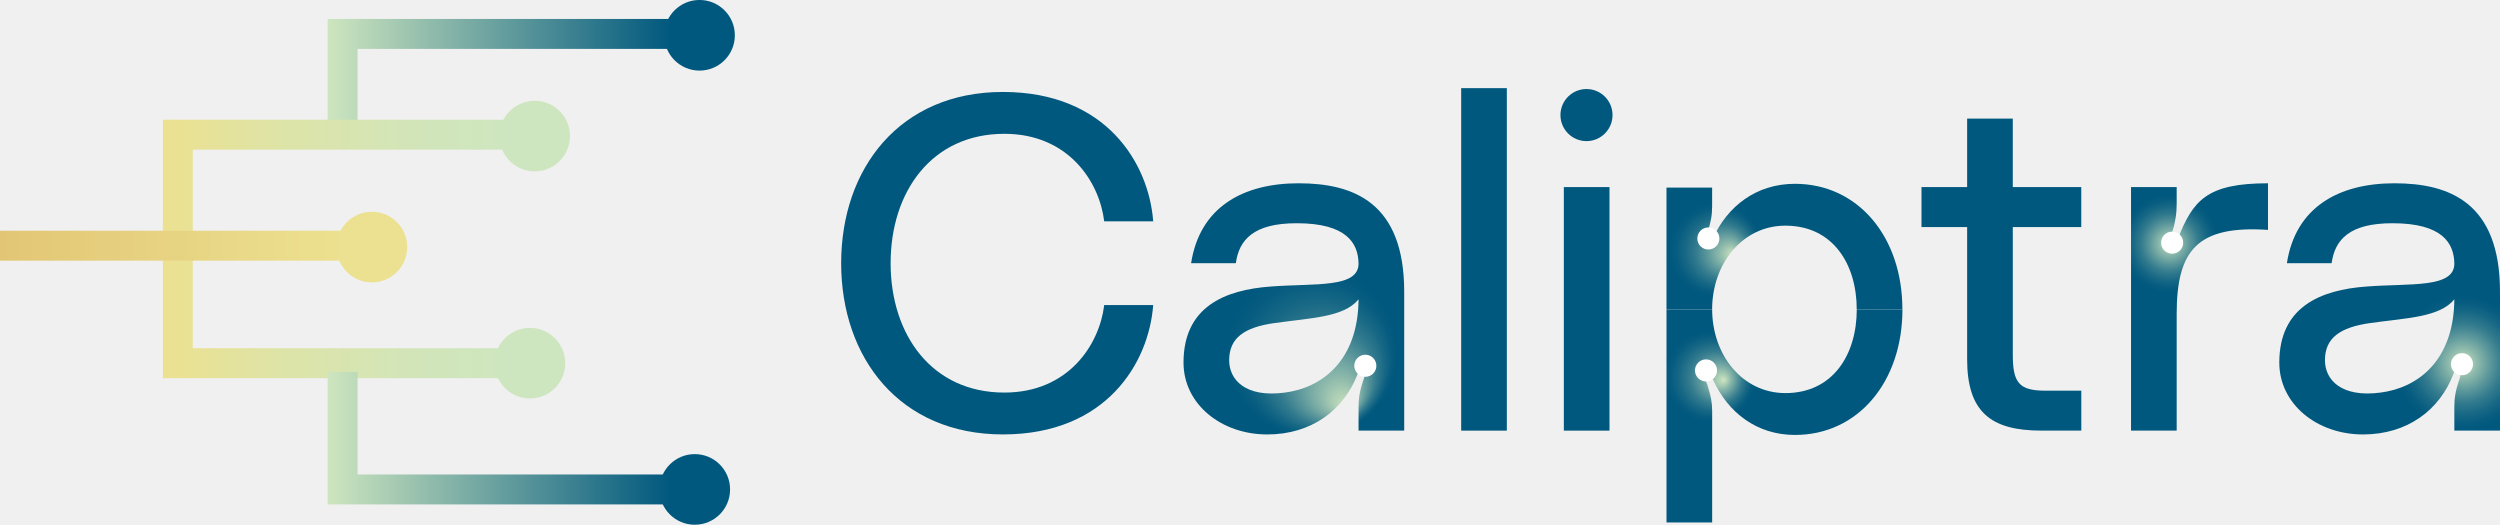
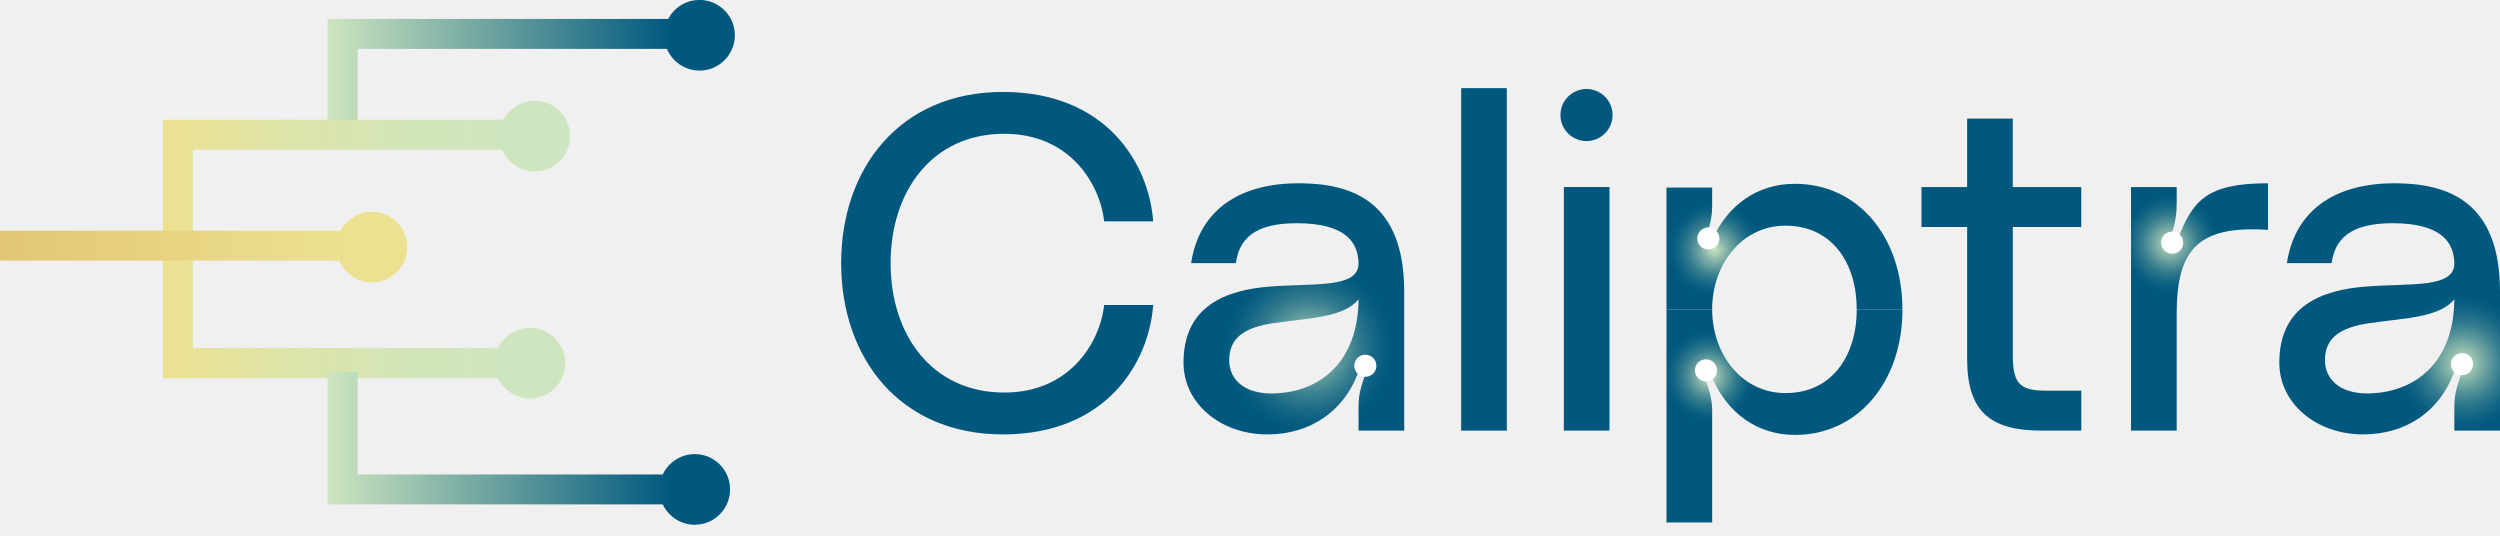
- <svg xmlns="http://www.w3.org/2000/svg" xmlns:xlink="http://www.w3.org/1999/xlink" viewBox="0 0 5804.92 1218.43">
+ <svg xmlns="http://www.w3.org/2000/svg" width="98" height="21" viewBox="0 0 98 21" fill="none">
+   <g clip-path="url(#clip0_2752_32400)">
+     <path d="M27.422 2.767C27.148 2.767 26.88 2.686 26.652 2.533C26.425 2.381 26.247 2.165 26.142 1.912C26.038 1.659 26.01 1.381 26.064 1.112C26.117 0.844 26.249 0.597 26.443 0.404C26.636 0.21 26.883 0.078 27.151 0.025C27.42 -0.029 27.698 -0.001 27.951 0.103C28.204 0.208 28.42 0.386 28.573 0.613C28.725 0.841 28.806 1.109 28.806 1.382C28.806 1.75 28.66 2.102 28.4 2.361C28.141 2.621 27.789 2.767 27.422 2.767Z" fill="#00587E" />
+     <path fill-rule="evenodd" clip-rule="evenodd" d="M12.844 0.742H26.312V1.916H14.017V4.792H12.844V0.742Z" fill="url(#paint0_linear_2752_32400)" />
+     <path d="M20.962 6.718C20.688 6.718 20.42 6.637 20.192 6.485C19.965 6.332 19.787 6.116 19.683 5.863C19.578 5.61 19.55 5.332 19.604 5.063C19.657 4.795 19.789 4.548 19.983 4.355C20.176 4.161 20.423 4.029 20.691 3.976C20.96 3.922 21.238 3.95 21.491 4.055C21.744 4.159 21.96 4.337 22.113 4.564C22.265 4.792 22.346 5.06 22.346 5.334C22.346 5.515 22.31 5.695 22.241 5.863C22.171 6.031 22.069 6.184 21.94 6.312C21.812 6.441 21.659 6.543 21.491 6.613C21.323 6.682 21.143 6.718 20.962 6.718Z" fill="#CEE6BF" />
+     <path fill-rule="evenodd" clip-rule="evenodd" d="M6.383 4.693H19.851V5.867H7.556V9.666H6.383V4.693Z" fill="url(#paint1_linear_2752_32400)" />
+     <path d="M20.774 15.62C20.5 15.62 20.233 15.539 20.005 15.387C19.777 15.235 19.6 15.019 19.495 14.766C19.39 14.513 19.363 14.234 19.416 13.966C19.47 13.697 19.602 13.451 19.795 13.257C19.989 13.063 20.235 12.932 20.504 12.878C20.773 12.825 21.051 12.852 21.304 12.957C21.557 13.062 21.773 13.239 21.925 13.467C22.077 13.694 22.158 13.962 22.158 14.236C22.158 14.418 22.122 14.598 22.053 14.766C21.983 14.934 21.881 15.086 21.753 15.215C21.624 15.343 21.472 15.445 21.304 15.515C21.136 15.584 20.956 15.62 20.774 15.62Z" fill="#CEE6BF" />
+     <path fill-rule="evenodd" clip-rule="evenodd" d="M6.383 14.823H19.851V13.649H7.556V9.629H6.383V14.823Z" fill="url(#paint2_linear_2752_32400)" />
+     <path d="M27.235 20.57C26.961 20.57 26.694 20.488 26.466 20.336C26.238 20.184 26.061 19.968 25.956 19.715C25.851 19.462 25.824 19.184 25.877 18.915C25.931 18.646 26.062 18.4 26.256 18.206C26.45 18.013 26.696 17.881 26.965 17.827C27.233 17.774 27.512 17.801 27.765 17.906C28.018 18.011 28.234 18.188 28.386 18.416C28.538 18.644 28.619 18.911 28.619 19.185C28.619 19.552 28.473 19.904 28.214 20.164C27.954 20.424 27.602 20.57 27.235 20.57Z" fill="#00587E" />
+     <path fill-rule="evenodd" clip-rule="evenodd" d="M12.844 19.772H26.312V18.599H14.017V14.578H12.844V19.772Z" fill="url(#paint3_linear_2752_32400)" />
+     <path d="M14.578 11.069C14.304 11.069 14.036 10.988 13.809 10.836C13.581 10.684 13.403 10.468 13.299 10.215C13.194 9.962 13.166 9.684 13.22 9.415C13.273 9.147 13.405 8.9 13.599 8.706C13.792 8.513 14.039 8.381 14.308 8.327C14.576 8.274 14.854 8.301 15.107 8.406C15.36 8.511 15.577 8.688 15.729 8.916C15.881 9.144 15.962 9.411 15.962 9.685C15.962 10.052 15.816 10.404 15.557 10.664C15.297 10.924 14.945 11.069 14.578 11.069Z" fill="#ECE190" />
+     <path fill-rule="evenodd" clip-rule="evenodd" d="M0 9.043H13.469V10.216H0V9.043Z" fill="url(#paint4_linear_2752_32400)" />
+     <path d="M62.191 5.53C62.755 5.53 63.212 5.073 63.212 4.509C63.212 3.945 62.755 3.488 62.191 3.488C61.627 3.488 61.17 3.945 61.17 4.509C61.17 5.073 61.627 5.53 62.191 5.53Z" fill="#00587E" />
+     <path d="M32.974 10.316C32.974 14.027 35.267 17.029 39.313 17.029C43.378 17.029 45.038 14.213 45.205 11.957H43.285C43.099 13.505 41.886 15.388 39.369 15.388C36.535 15.388 34.912 13.132 34.912 10.316C34.912 7.501 36.535 5.244 39.369 5.244C41.886 5.244 43.098 7.128 43.285 8.675H45.205C45.038 6.419 43.378 3.604 39.313 3.604C35.267 3.604 32.974 6.606 32.974 10.316Z" fill="#00587E" />
+     <path d="M46.394 14.214C46.394 15.836 47.867 17.029 49.675 17.029C51.409 17.029 52.677 16.078 53.218 14.661C53.255 14.568 53.292 14.419 53.441 14.476C53.572 14.532 53.498 14.681 53.46 14.848C53.292 15.333 53.255 15.613 53.255 15.967V16.88H55.045V11.435C55.045 7.929 53.05 7.184 50.905 7.184C48.705 7.184 47.027 8.134 46.691 10.316H48.444C48.575 9.384 49.153 8.75 50.831 8.75C52.789 8.75 53.236 9.533 53.255 10.316C53.273 11.304 51.539 11.099 49.824 11.23C47.997 11.361 46.394 12.031 46.394 14.214ZM53.255 11.734C53.236 14.139 51.82 15.202 50.365 15.389C48.818 15.594 48.184 14.885 48.184 14.121C48.184 13.244 48.78 12.834 49.936 12.666C51.391 12.46 52.677 12.441 53.255 11.733V11.734Z" fill="url(#paint5_radial_2752_32400)" />
+     <path d="M57.278 3.455V16.88H59.068V3.455H57.278Z" fill="#00587E" />
+     <path d="M61.303 16.879H63.092V7.332H61.303V16.879Z" fill="#00587E" />
+     <path d="M81.586 8.899V7.333H78.901V4.648H77.112V7.333H75.322V8.899H77.112V14.082C77.112 16.152 78.044 16.879 80.021 16.879H81.587V15.313H80.17C79.126 15.313 78.902 14.978 78.902 13.896V8.899H81.586Z" fill="#00587E" />
+     <path d="M85.176 9.552C85.027 9.514 85.083 9.365 85.121 9.216C85.288 8.657 85.326 8.358 85.326 7.967V7.333H83.536V16.88H85.326V12.311C85.326 9.812 86.127 8.824 88.906 9.011V7.184C86.5 7.184 85.96 7.855 85.363 9.384C85.326 9.477 85.27 9.57 85.176 9.552Z" fill="url(#paint6_radial_2752_32400)" />
+     <path d="M89.349 14.214C89.349 15.836 90.822 17.029 92.63 17.029C94.364 17.029 95.632 16.078 96.173 14.661C96.21 14.568 96.248 14.419 96.397 14.476C96.527 14.532 96.453 14.681 96.415 14.848C96.248 15.333 96.21 15.613 96.21 15.967V16.88H98V11.435C98 7.929 96.005 7.184 93.86 7.184C91.66 7.184 89.982 8.134 89.646 10.316H91.399C91.53 9.384 92.108 8.75 93.786 8.75C95.744 8.75 96.191 9.533 96.21 10.316C96.228 11.304 94.494 11.099 92.779 11.23C90.952 11.361 89.349 12.031 89.349 14.214ZM96.21 11.733C96.192 14.139 94.775 15.201 93.32 15.388C91.772 15.593 91.138 14.884 91.138 14.12C91.138 13.243 91.735 12.833 92.891 12.666C94.346 12.46 95.632 12.441 96.21 11.733Z" fill="url(#paint7_radial_2752_32400)" />
+     <path d="M53.954 14.337C53.954 14.423 53.928 14.506 53.881 14.578C53.833 14.649 53.766 14.704 53.687 14.737C53.607 14.77 53.52 14.778 53.436 14.762C53.352 14.745 53.275 14.704 53.215 14.643C53.154 14.583 53.113 14.506 53.096 14.422C53.08 14.338 53.088 14.251 53.121 14.171C53.154 14.092 53.209 14.025 53.28 13.977C53.351 13.93 53.435 13.904 53.521 13.904C53.578 13.904 53.634 13.915 53.686 13.937C53.739 13.959 53.787 13.991 53.827 14.031C53.867 14.071 53.899 14.119 53.921 14.171C53.942 14.224 53.954 14.28 53.954 14.337Z" fill="white" />
+     <path d="M67.308 14.499C67.308 14.585 67.283 14.668 67.235 14.739C67.188 14.811 67.12 14.866 67.041 14.899C66.962 14.932 66.875 14.941 66.791 14.924C66.707 14.907 66.63 14.866 66.569 14.805C66.509 14.745 66.467 14.668 66.451 14.584C66.434 14.5 66.443 14.413 66.475 14.334C66.508 14.255 66.564 14.187 66.635 14.139C66.706 14.092 66.79 14.066 66.875 14.066C66.99 14.066 67.1 14.112 67.181 14.193C67.263 14.274 67.308 14.384 67.308 14.499Z" fill="white" />
+     <path d="M67.308 9.511C67.308 9.596 67.283 9.68 67.235 9.751C67.188 9.823 67.12 9.878 67.041 9.911C66.962 9.944 66.875 9.952 66.791 9.936C66.707 9.919 66.63 9.878 66.569 9.817C66.509 9.757 66.467 9.679 66.451 9.595C66.434 9.511 66.443 9.424 66.475 9.345C66.508 9.266 66.564 9.199 66.635 9.151C66.706 9.103 66.79 9.078 66.875 9.078C66.99 9.078 67.1 9.124 67.181 9.205C67.262 9.286 67.308 9.396 67.308 9.511Z" fill="white" />
+     <path d="M85.582 9.511C85.582 9.596 85.556 9.68 85.509 9.751C85.461 9.823 85.394 9.878 85.314 9.911C85.235 9.944 85.148 9.952 85.064 9.936C84.98 9.919 84.903 9.878 84.843 9.817C84.782 9.757 84.741 9.679 84.724 9.595C84.707 9.512 84.716 9.424 84.749 9.345C84.781 9.266 84.837 9.199 84.908 9.151C84.979 9.104 85.063 9.078 85.149 9.078C85.263 9.078 85.374 9.124 85.455 9.205C85.536 9.286 85.582 9.396 85.582 9.511Z" fill="white" />
+     <path d="M96.943 14.274C96.943 14.36 96.918 14.444 96.87 14.515C96.823 14.586 96.755 14.642 96.676 14.674C96.597 14.707 96.51 14.716 96.426 14.699C96.342 14.683 96.265 14.641 96.204 14.581C96.144 14.52 96.102 14.443 96.085 14.359C96.069 14.275 96.077 14.188 96.11 14.109C96.143 14.03 96.198 13.962 96.269 13.915C96.341 13.867 96.424 13.842 96.51 13.842C96.625 13.842 96.735 13.887 96.816 13.968C96.897 14.05 96.943 14.159 96.943 14.274Z" fill="white" />
+     <path d="M72.785 12.127C72.785 13.898 71.853 15.409 69.988 15.409C68.291 15.409 67.117 13.898 67.117 12.127H65.327V20.48H67.117V16.099C67.117 15.763 67.061 15.502 66.931 15.092C66.875 14.943 66.782 14.775 66.968 14.719C67.08 14.681 67.136 14.831 67.154 14.886C67.732 16.173 68.87 17.049 70.362 17.049C72.842 17.049 74.576 14.961 74.576 12.127H72.785Z" fill="url(#paint8_radial_2752_32400)" />
+     <path d="M67.308 14.519C67.308 14.604 67.283 14.688 67.235 14.759C67.188 14.83 67.12 14.886 67.041 14.919C66.962 14.951 66.875 14.96 66.791 14.943C66.707 14.927 66.63 14.885 66.569 14.825C66.509 14.764 66.467 14.687 66.451 14.603C66.434 14.519 66.443 14.432 66.475 14.353C66.508 14.274 66.564 14.206 66.635 14.159C66.706 14.111 66.79 14.086 66.875 14.086C66.932 14.086 66.989 14.097 67.041 14.119C67.094 14.141 67.141 14.172 67.181 14.213C67.222 14.253 67.253 14.3 67.275 14.353C67.297 14.405 67.308 14.462 67.308 14.519Z" fill="white" />
+     <path d="M70.361 7.205C68.832 7.205 67.713 8.1 67.154 9.331C67.135 9.387 67.079 9.573 66.93 9.516C66.762 9.46 66.874 9.274 66.93 9.125C67.06 8.733 67.116 8.454 67.116 8.099V7.354H65.326V12.128H67.116C67.116 10.356 68.29 8.846 69.987 8.846C71.852 8.846 72.784 10.356 72.784 12.128H74.574C74.575 9.293 72.841 7.205 70.361 7.205Z" fill="url(#paint9_radial_2752_32400)" />
+     <path d="M67.4 9.349C67.4 9.434 67.375 9.518 67.328 9.589C67.28 9.66 67.213 9.716 67.133 9.748C67.054 9.781 66.967 9.79 66.883 9.773C66.799 9.756 66.722 9.715 66.662 9.655C66.601 9.594 66.56 9.517 66.543 9.433C66.527 9.349 66.535 9.262 66.568 9.183C66.601 9.104 66.656 9.036 66.728 8.989C66.799 8.941 66.882 8.916 66.968 8.916C67.025 8.916 67.081 8.927 67.134 8.949C67.186 8.971 67.234 9.003 67.274 9.043C67.314 9.083 67.346 9.131 67.368 9.183C67.389 9.236 67.401 9.292 67.4 9.349Z" fill="white" />
+   </g>
  <defs>
-     <linearGradient id="linear-gradient" x1="760.77" y1="163.92" x2="1558.55" y2="163.92" gradientUnits="userSpaceOnUse">
-       <stop offset="0" stop-color="#cee6bf" />
-       <stop offset="1" stop-color="#00587e" />
+     <linearGradient id="paint0_linear_2752_32400" x1="12.844" y1="2.767" x2="26.312" y2="2.767" gradientUnits="userSpaceOnUse">
+       <stop stop-color="#CEE6BF" />
+       <stop offset="1" stop-color="#00587E" />
    </linearGradient>
-     <linearGradient id="linear-gradient-2" x1="378.09" y1="425.28" x2="1175.87" y2="425.28" gradientUnits="userSpaceOnUse">
-       <stop offset="0" stop-color="#ece190" />
-       <stop offset="0.36" stop-color="#dde4a8" />
-       <stop offset="0.73" stop-color="#d2e5b9" />
-       <stop offset="1" stop-color="#cee6bf" />
+     <linearGradient id="paint1_linear_2752_32400" x1="6.383" y1="7.18" x2="19.851" y2="7.18" gradientUnits="userSpaceOnUse">
+       <stop stop-color="#ECE190" />
+       <stop offset="0.36" stop-color="#DDE4A8" />
+       <stop offset="0.73" stop-color="#D2E5B9" />
+       <stop offset="1" stop-color="#CEE6BF" />
    </linearGradient>
-     <linearGradient id="linear-gradient-3" x1="378.09" y1="724.23" x2="1175.87" y2="724.23" xlink:href="#linear-gradient-2" />
-     <linearGradient id="linear-gradient-4" x1="760.77" y1="1017.4" x2="1558.55" y2="1017.4" xlink:href="#linear-gradient" />
-     <linearGradient id="linear-gradient-5" y1="570.48" x2="797.79" y2="570.48" gradientUnits="userSpaceOnUse">
-       <stop offset="0" stop-color="#e2c675" />
-       <stop offset="1" stop-color="#ece190" />
+     <linearGradient id="paint2_linear_2752_32400" x1="6.383" y1="12.226" x2="19.851" y2="12.226" gradientUnits="userSpaceOnUse">
+       <stop stop-color="#ECE190" />
+       <stop offset="0.36" stop-color="#DDE4A8" />
+       <stop offset="0.73" stop-color="#D2E5B9" />
+       <stop offset="1" stop-color="#CEE6BF" />
    </linearGradient>
-     <radialGradient id="radial-gradient" cx="3039.24" cy="807.76" fx="3127.392" fy="947.012" r="213.8" gradientUnits="userSpaceOnUse">
-       <stop offset="0" stop-color="#cee6bf" />
-       <stop offset="0.01" stop-color="#cae3be" />
-       <stop offset="0.2" stop-color="#8db9ab" />
-       <stop offset="0.38" stop-color="#5b979b" />
-       <stop offset="0.54" stop-color="#337b8e" />
+     <linearGradient id="paint3_linear_2752_32400" x1="12.844" y1="17.175" x2="26.312" y2="17.175" gradientUnits="userSpaceOnUse">
+       <stop stop-color="#CEE6BF" />
+       <stop offset="1" stop-color="#00587E" />
+     </linearGradient>
+     <linearGradient id="paint4_linear_2752_32400" x1="0" y1="9.63" x2="13.469" y2="9.63" gradientUnits="userSpaceOnUse">
+       <stop stop-color="#E2C675" />
+       <stop offset="1" stop-color="#ECE190" />
+     </linearGradient>
+     <radialGradient id="paint5_radial_2752_32400" cx="0" cy="0" r="1" gradientUnits="userSpaceOnUse" gradientTransform="translate(51.309 13.6358) scale(3.60942)">
+       <stop stop-color="#CEE6BF" />
+       <stop offset="0.01" stop-color="#CAE3BE" />
+       <stop offset="0.2" stop-color="#8DB9AB" />
+       <stop offset="0.38" stop-color="#5B979B" />
+       <stop offset="0.54" stop-color="#337B8E" />
      <stop offset="0.7" stop-color="#176885" />
-       <stop offset="0.83" stop-color="#065c80" />
-       <stop offset="0.93" stop-color="#00587e" />
+       <stop offset="0.83" stop-color="#065C80" />
+       <stop offset="0.93" stop-color="#00587E" />
    </radialGradient>
-     <radialGradient id="radial-gradient-2" cx="5038.22" cy="565.84" fx="5038.219" fy="565.844" r="123.41" xlink:href="#radial-gradient" />
-     <radialGradient id="radial-gradient-3" cx="5718.77" cy="843.37" fx="5718.771" fy="843.368" r="169.91" xlink:href="#radial-gradient" />
-     <radialGradient id="radial-gradient-4" cx="3968.6" cy="872.66" fx="4002.937" fy="882.778" r="114.42" xlink:href="#radial-gradient" />
-     <radialGradient id="radial-gradient-5" cx="3981.64" cy="579.29" fx="4024.491" fy="590.905" r="117.33" xlink:href="#radial-gradient" />
+     <radialGradient id="paint6_radial_2752_32400" cx="0" cy="0" r="1" gradientUnits="userSpaceOnUse" gradientTransform="translate(85.0564 9.55166) scale(2.08344)">
+       <stop stop-color="#CEE6BF" />
+       <stop offset="0.01" stop-color="#CAE3BE" />
+       <stop offset="0.2" stop-color="#8DB9AB" />
+       <stop offset="0.38" stop-color="#5B979B" />
+       <stop offset="0.54" stop-color="#337B8E" />
+       <stop offset="0.7" stop-color="#176885" />
+       <stop offset="0.83" stop-color="#065C80" />
+       <stop offset="0.93" stop-color="#00587E" />
+     </radialGradient>
+     <radialGradient id="paint7_radial_2752_32400" cx="0" cy="0" r="1" gradientUnits="userSpaceOnUse" gradientTransform="translate(96.5457 14.237) scale(2.86846)">
+       <stop stop-color="#CEE6BF" />
+       <stop offset="0.01" stop-color="#CAE3BE" />
+       <stop offset="0.2" stop-color="#8DB9AB" />
+       <stop offset="0.38" stop-color="#5B979B" />
+       <stop offset="0.54" stop-color="#337B8E" />
+       <stop offset="0.7" stop-color="#176885" />
+       <stop offset="0.83" stop-color="#065C80" />
+       <stop offset="0.93" stop-color="#00587E" />
+     </radialGradient>
+     <radialGradient id="paint8_radial_2752_32400" cx="0" cy="0" r="1" gradientUnits="userSpaceOnUse" gradientTransform="translate(66.9988 14.7321) scale(1.93166)">
+       <stop stop-color="#CEE6BF" />
+       <stop offset="0.01" stop-color="#CAE3BE" />
+       <stop offset="0.2" stop-color="#8DB9AB" />
+       <stop offset="0.38" stop-color="#5B979B" />
+       <stop offset="0.54" stop-color="#337B8E" />
+       <stop offset="0.7" stop-color="#176885" />
+       <stop offset="0.83" stop-color="#065C80" />
+       <stop offset="0.93" stop-color="#00587E" />
+     </radialGradient>
+     <radialGradient id="paint9_radial_2752_32400" cx="0" cy="0" r="1" gradientUnits="userSpaceOnUse" gradientTransform="translate(67.2192 9.77962) scale(1.98079)">
+       <stop stop-color="#CEE6BF" />
+       <stop offset="0.01" stop-color="#CAE3BE" />
+       <stop offset="0.2" stop-color="#8DB9AB" />
+       <stop offset="0.38" stop-color="#5B979B" />
+       <stop offset="0.54" stop-color="#337B8E" />
+       <stop offset="0.7" stop-color="#176885" />
+       <stop offset="0.83" stop-color="#065C80" />
+       <stop offset="0.93" stop-color="#00587E" />
+     </radialGradient>
+     <clipPath id="clip0_2752_32400">
+       <rect width="98" height="20.57" fill="white" />
+     </clipPath>
  </defs>
-   <g id="Layer_2" data-name="Layer 2">
-     <g id="GoogleLogo_FullColor_rgb">
-       <g id="_830x271px" data-name="830x271px">
-         <path d="M1624.29,163.93a82,82,0,1,1,82-82A82,82,0,0,1,1624.29,163.93Z" fill="#00587e" />
-         <path d="M760.77,44h797.78v69.51H830.26V283.87H760.77Z" fill-rule="evenodd" fill="url(#linear-gradient)" />
-         <path d="M1241.61,397.94a82,82,0,1,1,82-82A82,82,0,0,1,1241.61,397.94Z" fill="#cee6bf" />
-         <path d="M378.09,278h797.78v69.51H447.59V572.57h-69.5Z" fill-rule="evenodd" fill="url(#linear-gradient-2)" />
-         <path d="M1230.55,925.26a82,82,0,1,1,82-82A82,82,0,0,1,1230.55,925.26Z" fill="#cee6bf" />
-         <path d="M378.09,878.06h797.78V808.55H447.59V570.4h-69.5Z" fill-rule="evenodd" fill="url(#linear-gradient-3)" />
-         <path d="M1613.24,1218.43a82,82,0,1,1,82-82A82,82,0,0,1,1613.24,1218.43Z" fill="#00587e" />
-         <path d="M760.77,1171.23h797.78v-69.51H830.26V863.57H760.77Z" fill-rule="evenodd" fill="url(#linear-gradient-4)" />
-         <path d="M863.52,655.68a82,82,0,1,1,82-82A82,82,0,0,1,863.52,655.68Z" fill="#ece190" />
-         <path d="M0,535.73H797.79v69.5H0Z" fill-rule="evenodd" fill="url(#linear-gradient-5)" />
-         <circle cx="3683.78" cy="267.19" r="60.47" fill="#00587e" />
-         <path d="M1953.16,611.12c0,219.79,135.86,397.61,375.52,397.61,240.78,0,339.08-166.78,349-300.42H2563.93c-11,91.68-82.83,203.23-231.93,203.23-167.89,0-264-133.65-264-300.42s96.09-300.42,264-300.42c149.1,0,220.89,111.55,231.93,203.23h113.76c-9.93-133.64-108.23-300.42-349-300.42C2089,213.51,1953.16,391.33,1953.16,611.12Z" fill="#00587e" />
-         <path d="M2748.08,842c0,96.1,87.25,166.78,194.38,166.78,102.72,0,177.82-56.33,209.85-140.27,2.21-5.52,4.42-14.36,13.25-11,7.74,3.31,3.32,12.14,1.11,22.08-9.94,28.72-12.15,45.29-12.15,66.27V999.9h106V677.39c0-207.65-118.18-251.82-245.19-251.82-130.33,0-229.73,56.32-249.61,185.55h103.82c7.73-55.23,42-92.78,141.37-92.78,116,0,142.47,46.4,143.58,92.78,1.1,58.53-101.6,46.39-203.22,54.12C2843.06,673,2748.08,712.73,2748.08,842Zm406.44-146.89c-1.11,142.48-85,205.44-171.19,216.48-91.67,12.15-129.22-29.83-129.22-75.11,0-51.91,35.34-76.21,103.81-86.14C3044.07,738.14,3120.28,737,3154.52,695.06Z" fill="url(#radial-gradient)" />
-         <path d="M3392.82,204.68V999.9h106V204.68Z" fill="#00587e" />
-         <path d="M3631.18,999.9h106V434.4h-106Z" fill="#00587e" />
-         <path d="M4832.63,527.18V434.4h-159v-159h-106v159h-106v92.78h106v307c0,122.6,55.22,165.68,172.3,165.68h92.77V907.12h-83.94c-61.85,0-75.1-19.88-75.1-83.94v-296Z" fill="#00587e" />
-         <path d="M5045.33,565.84c-8.84-2.21-5.52-11.05-3.31-19.89,9.94-33.13,12.15-50.8,12.15-74V434.4h-106V999.9h106V729.29c0-148,47.49-206.53,212.06-195.48V425.57c-142.49,0-174.51,39.76-209.85,130.32C5054.17,561.42,5050.85,566.94,5045.33,565.84Z" fill="url(#radial-gradient-2)" />
-         <path d="M5292.46,842c0,96.1,87.25,166.78,194.38,166.78,102.72,0,177.82-56.33,209.85-140.27,2.21-5.52,4.42-14.36,13.25-11,7.74,3.31,3.32,12.14,1.11,22.08-9.94,28.72-12.15,45.29-12.15,66.27V999.9h106V677.39c0-207.65-118.17-251.82-245.19-251.82-130.32,0-229.72,56.32-249.61,185.55h103.82c7.73-55.23,42-92.78,141.38-92.78,116,0,142.47,46.4,143.58,92.78,1.1,58.53-101.62,46.39-203.23,54.12C5387.44,673,5292.46,712.73,5292.46,842ZM5698.9,695.06c-1.11,142.48-85,205.44-171.19,216.48-91.68,12.15-129.23-29.83-129.23-75.11,0-51.91,35.34-76.21,103.82-86.14C5588.45,738.14,5664.66,737,5698.9,695.06Z" fill="url(#radial-gradient-3)" />
-         <path d="M3195.86,849.29a25.64,25.64,0,1,1-25.64-25.63A25.63,25.63,0,0,1,3195.86,849.29Z" fill="#fff" />
-         <path d="M3986.94,858.86a25.64,25.64,0,1,1-25.63-25.62A25.63,25.63,0,0,1,3986.94,858.86Z" fill="#fff" />
-         <path d="M3986.94,563.44a25.64,25.64,0,1,1-25.63-25.63A25.65,25.65,0,0,1,3986.94,563.44Z" fill="#fff" />
-         <path d="M5069.32,563.44a25.64,25.64,0,1,1-25.64-25.63A25.65,25.65,0,0,1,5069.32,563.44Z" fill="#fff" />
-         <path d="M5742.29,845.61A25.64,25.64,0,1,1,5716.65,820,25.64,25.64,0,0,1,5742.29,845.61Z" fill="#fff" />
-         <path d="M4311.34,718.35c0,104.93-55.23,194.39-165.67,194.39-100.51,0-170.09-89.46-170.09-194.39h-106v494.8h106V953.6c0-19.88-3.32-35.34-11-59.64-3.32-8.83-8.84-18.77,2.21-22.09,6.62-2.21,9.94,6.62,11,9.94,34.24,76.21,101.62,128.12,190,128.12,146.9,0,249.61-123.7,249.61-291.58Z" fill="url(#radial-gradient-4)" />
-         <path d="M3986.94,860.09a25.64,25.64,0,1,1-25.63-25.63A25.63,25.63,0,0,1,3986.94,860.09Z" fill="#fff" />
-         <path d="M4167.76,426.79c-90.57,0-156.84,53-190,125.91-1.1,3.31-4.42,14.36-13.25,11-9.94-3.32-3.32-14.36,0-23.2,7.72-23.19,11-39.76,11-60.74V435.62h-106V718.37h106c0-104.92,69.58-194.39,170.09-194.39,110.44,0,165.67,89.47,165.67,194.39h106C4417.37,550.49,4314.66,426.79,4167.76,426.79Z" fill="url(#radial-gradient-5)" />
-         <path d="M3992.4,553.75a25.63,25.63,0,1,1-25.62-25.63A25.62,25.62,0,0,1,3992.4,553.75Z" fill="#fff" />
-       </g>
-     </g>
-   </g>
</svg>
